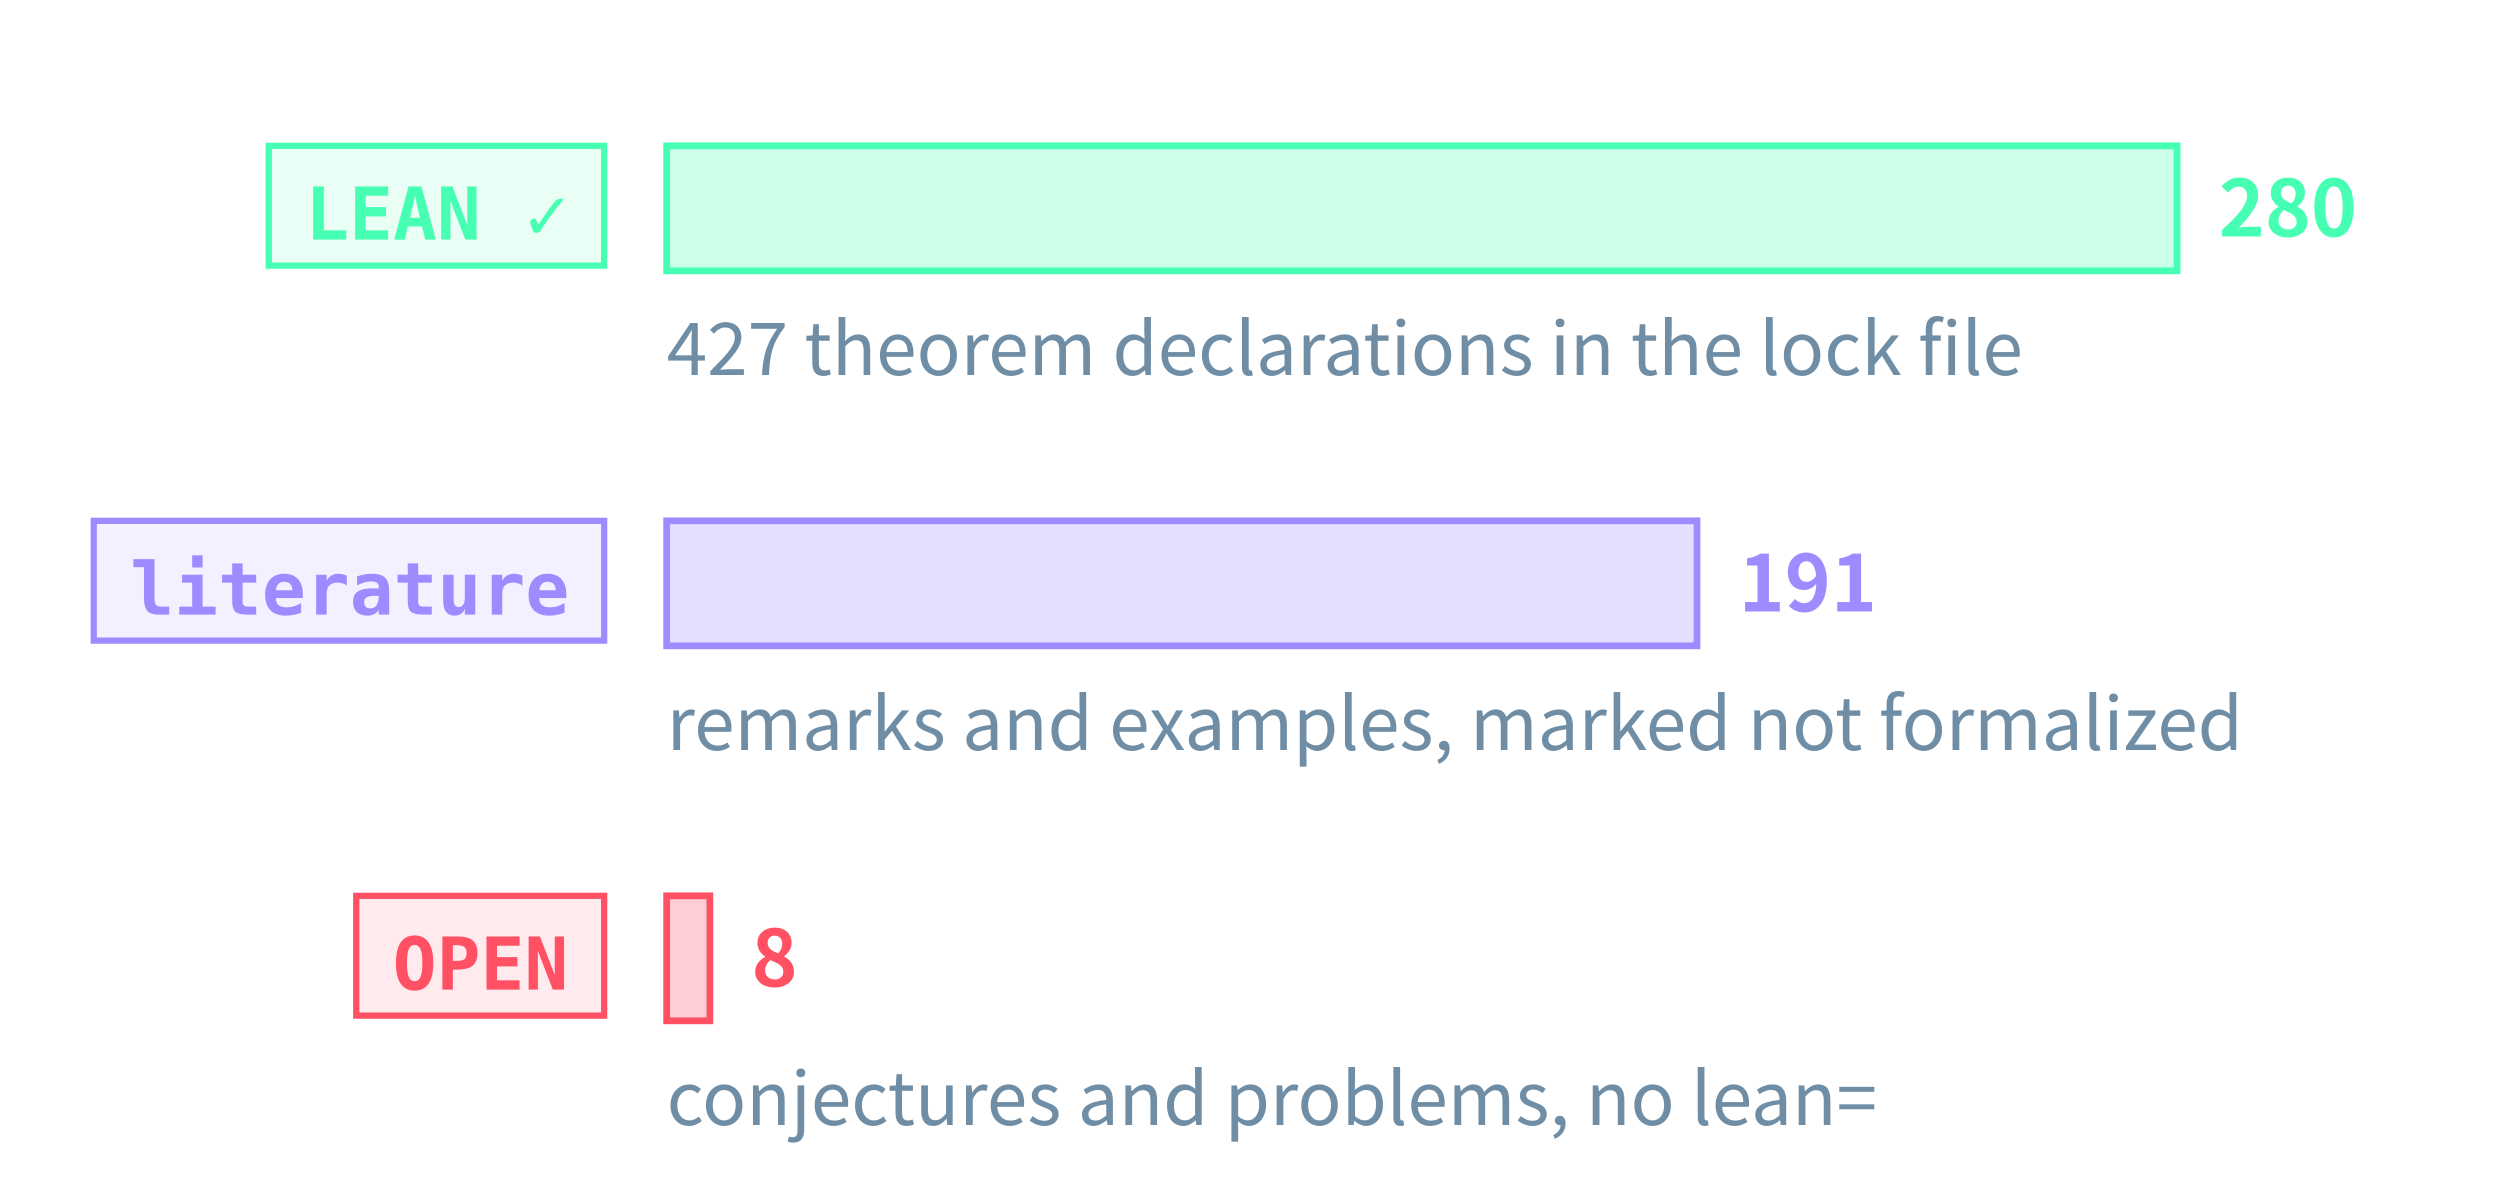
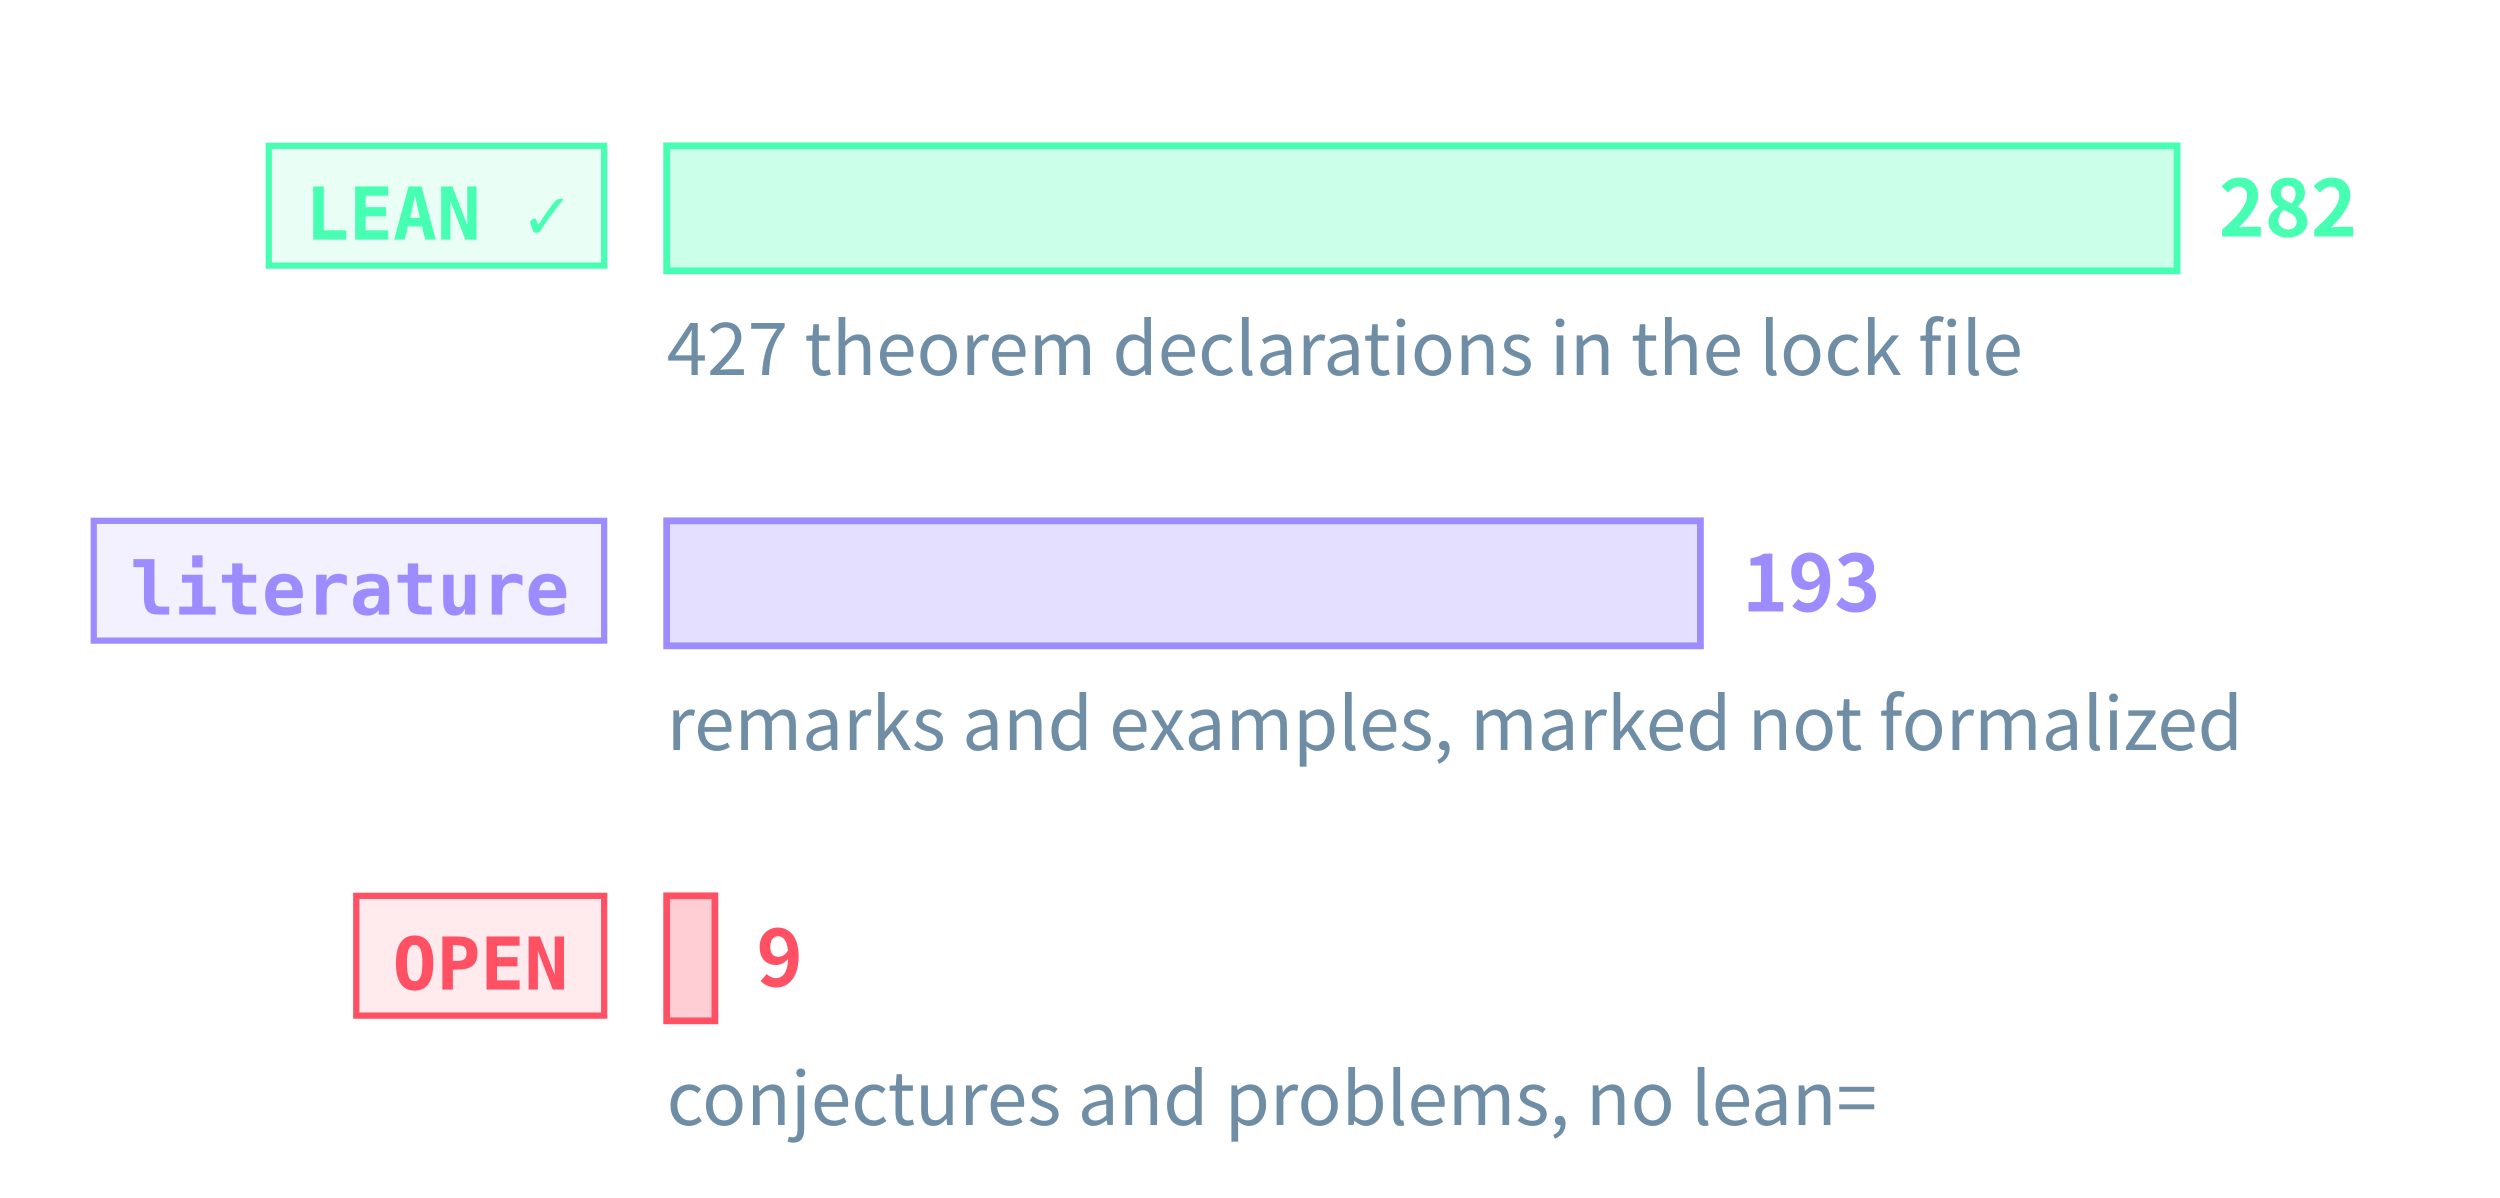
<svg xmlns="http://www.w3.org/2000/svg" class="tr-fig" data-tr-fig="prelude-three-tiers" data-lang="en" viewBox="0 0 480 230" width="480" height="230" font-family="'Noto Sans SC', 'Noto Sans CJK SC', 'Source Sans 3', 'PingFang SC', 'Microsoft YaHei', system-ui, sans-serif" role="img" aria-label="Three bars, each with a tag. The top bar is green, tagged LEAN ✓: the theorems, lemmas, propositions and corollaries with a Lean reference, the longest. The middle bar is violet, tagged “literature”: the remarks and examples marked as literature results. The bottom bar is red, tagged OPEN: the open conjectures and problems, very short. Each bar ends in its count; under the green bar a note gives the number of theorem declarations in the lock file.">
  <style>.ts-ink{stroke:#d4efff}.tf-ink{fill:#d4efff}.ts-dim{stroke:#6f8ea5}.tf-dim{fill:#6f8ea5}.ts-faint{stroke:#34506a}.tf-faint{fill:#34506a}.ts-edge{stroke:#143049}.tf-edge{fill:#143049}.ts-hot{stroke:#1f5d7c}.tf-hot{fill:#1f5d7c}.ts-bg{stroke:#03060c}.tf-bg{fill:#03060c}.ts-panel{stroke:#07101b}.tf-panel{fill:#07101b}.ts-sheet{stroke:#050c16}.tf-sheet{fill:#050c16}.ts-cyan{stroke:#19f0ff}.tf-cyan{fill:#19f0ff}.ts-magenta{stroke:#ff2fd0}.tf-magenta{fill:#ff2fd0}.ts-amber{stroke:#ffc83d}.tf-amber{fill:#ffc83d}.ts-violet{stroke:#9d8cff}.tf-violet{fill:#9d8cff}.ts-ok{stroke:#46ffb2}.tf-ok{fill:#46ffb2}.ts-warn{stroke:#ff5064}.tf-warn{fill:#ff5064}.ts-blue{stroke:#2a7bff}.tf-blue{fill:#2a7bff}.ts-orange{stroke:#ff8a3c}.tf-orange{fill:#ff8a3c}.ts-sigma{stroke:#cfe3ff}.tf-sigma{fill:#cfe3ff}</style>
  <rect x="51.6" y="28" width="64.4" height="23" class="ts-ok tf-ok" stroke-width="1.2" fill-opacity="0.12" />
  <text class="tf-ok tr-fig-mono" x="58.6" y="46" font-size="14" font-family="'JetBrains Mono', 'DejaVu Sans Mono', ui-monospace, Menlo, Consolas, monospace" font-weight="600">LEAN ✓</text>
  <rect x="128" y="28" width="290" height="24" class="ts-ok tf-ok" stroke-width="1.3" fill-opacity="0.28" />
-   <text class="tf-ok" x="426" y="45.4" font-size="15" font-weight="600">280</text>
+   <text class="tf-ok" x="426" y="45.4" font-size="15" font-weight="600">282</text>
  <rect x="18" y="100" width="98" height="23" class="ts-violet tf-violet" stroke-width="1.2" fill-opacity="0.12" />
  <text class="tf-violet tr-fig-mono" x="25" y="118" font-size="14" font-family="'JetBrains Mono', 'DejaVu Sans Mono', ui-monospace, Menlo, Consolas, monospace" font-weight="600">literature</text>
-   <rect x="128" y="100" width="197.82" height="24" class="ts-violet tf-violet" stroke-width="1.3" fill-opacity="0.28" />
-   <text class="tf-violet" x="333.82" y="117.4" font-size="15" font-weight="600">191</text>
+   <rect x="128" y="100" width="198.48" height="24" class="ts-violet tf-violet" stroke-width="1.3" fill-opacity="0.28" />
+   <text class="tf-violet" x="334.48" y="117.4" font-size="15" font-weight="600">193</text>
  <rect x="68.4" y="172" width="47.6" height="23" class="ts-warn tf-warn" stroke-width="1.2" fill-opacity="0.12" />
  <text class="tf-warn tr-fig-mono" x="75.4" y="190" font-size="14" font-family="'JetBrains Mono', 'DejaVu Sans Mono', ui-monospace, Menlo, Consolas, monospace" font-weight="600">OPEN</text>
-   <rect x="128" y="172" width="8.29" height="24" class="ts-warn tf-warn" stroke-width="1.3" fill-opacity="0.28" />
-   <text class="tf-warn" x="144.29" y="189.4" font-size="15" font-weight="600">8</text>
+   <rect x="128" y="172" width="9.26" height="24" class="ts-warn tf-warn" stroke-width="1.3" fill-opacity="0.28" />
+   <text class="tf-warn" x="145.26" y="189.4" font-size="15" font-weight="600">9</text>
  <text class="tf-dim" x="128" y="72" font-size="14">427 theorem declarations in the lock file</text>
  <text class="tf-dim" x="128" y="144" font-size="14">remarks and examples, marked not formalized</text>
  <text class="tf-dim" x="128" y="216" font-size="14">conjectures and problems, no lean=</text>
</svg>
